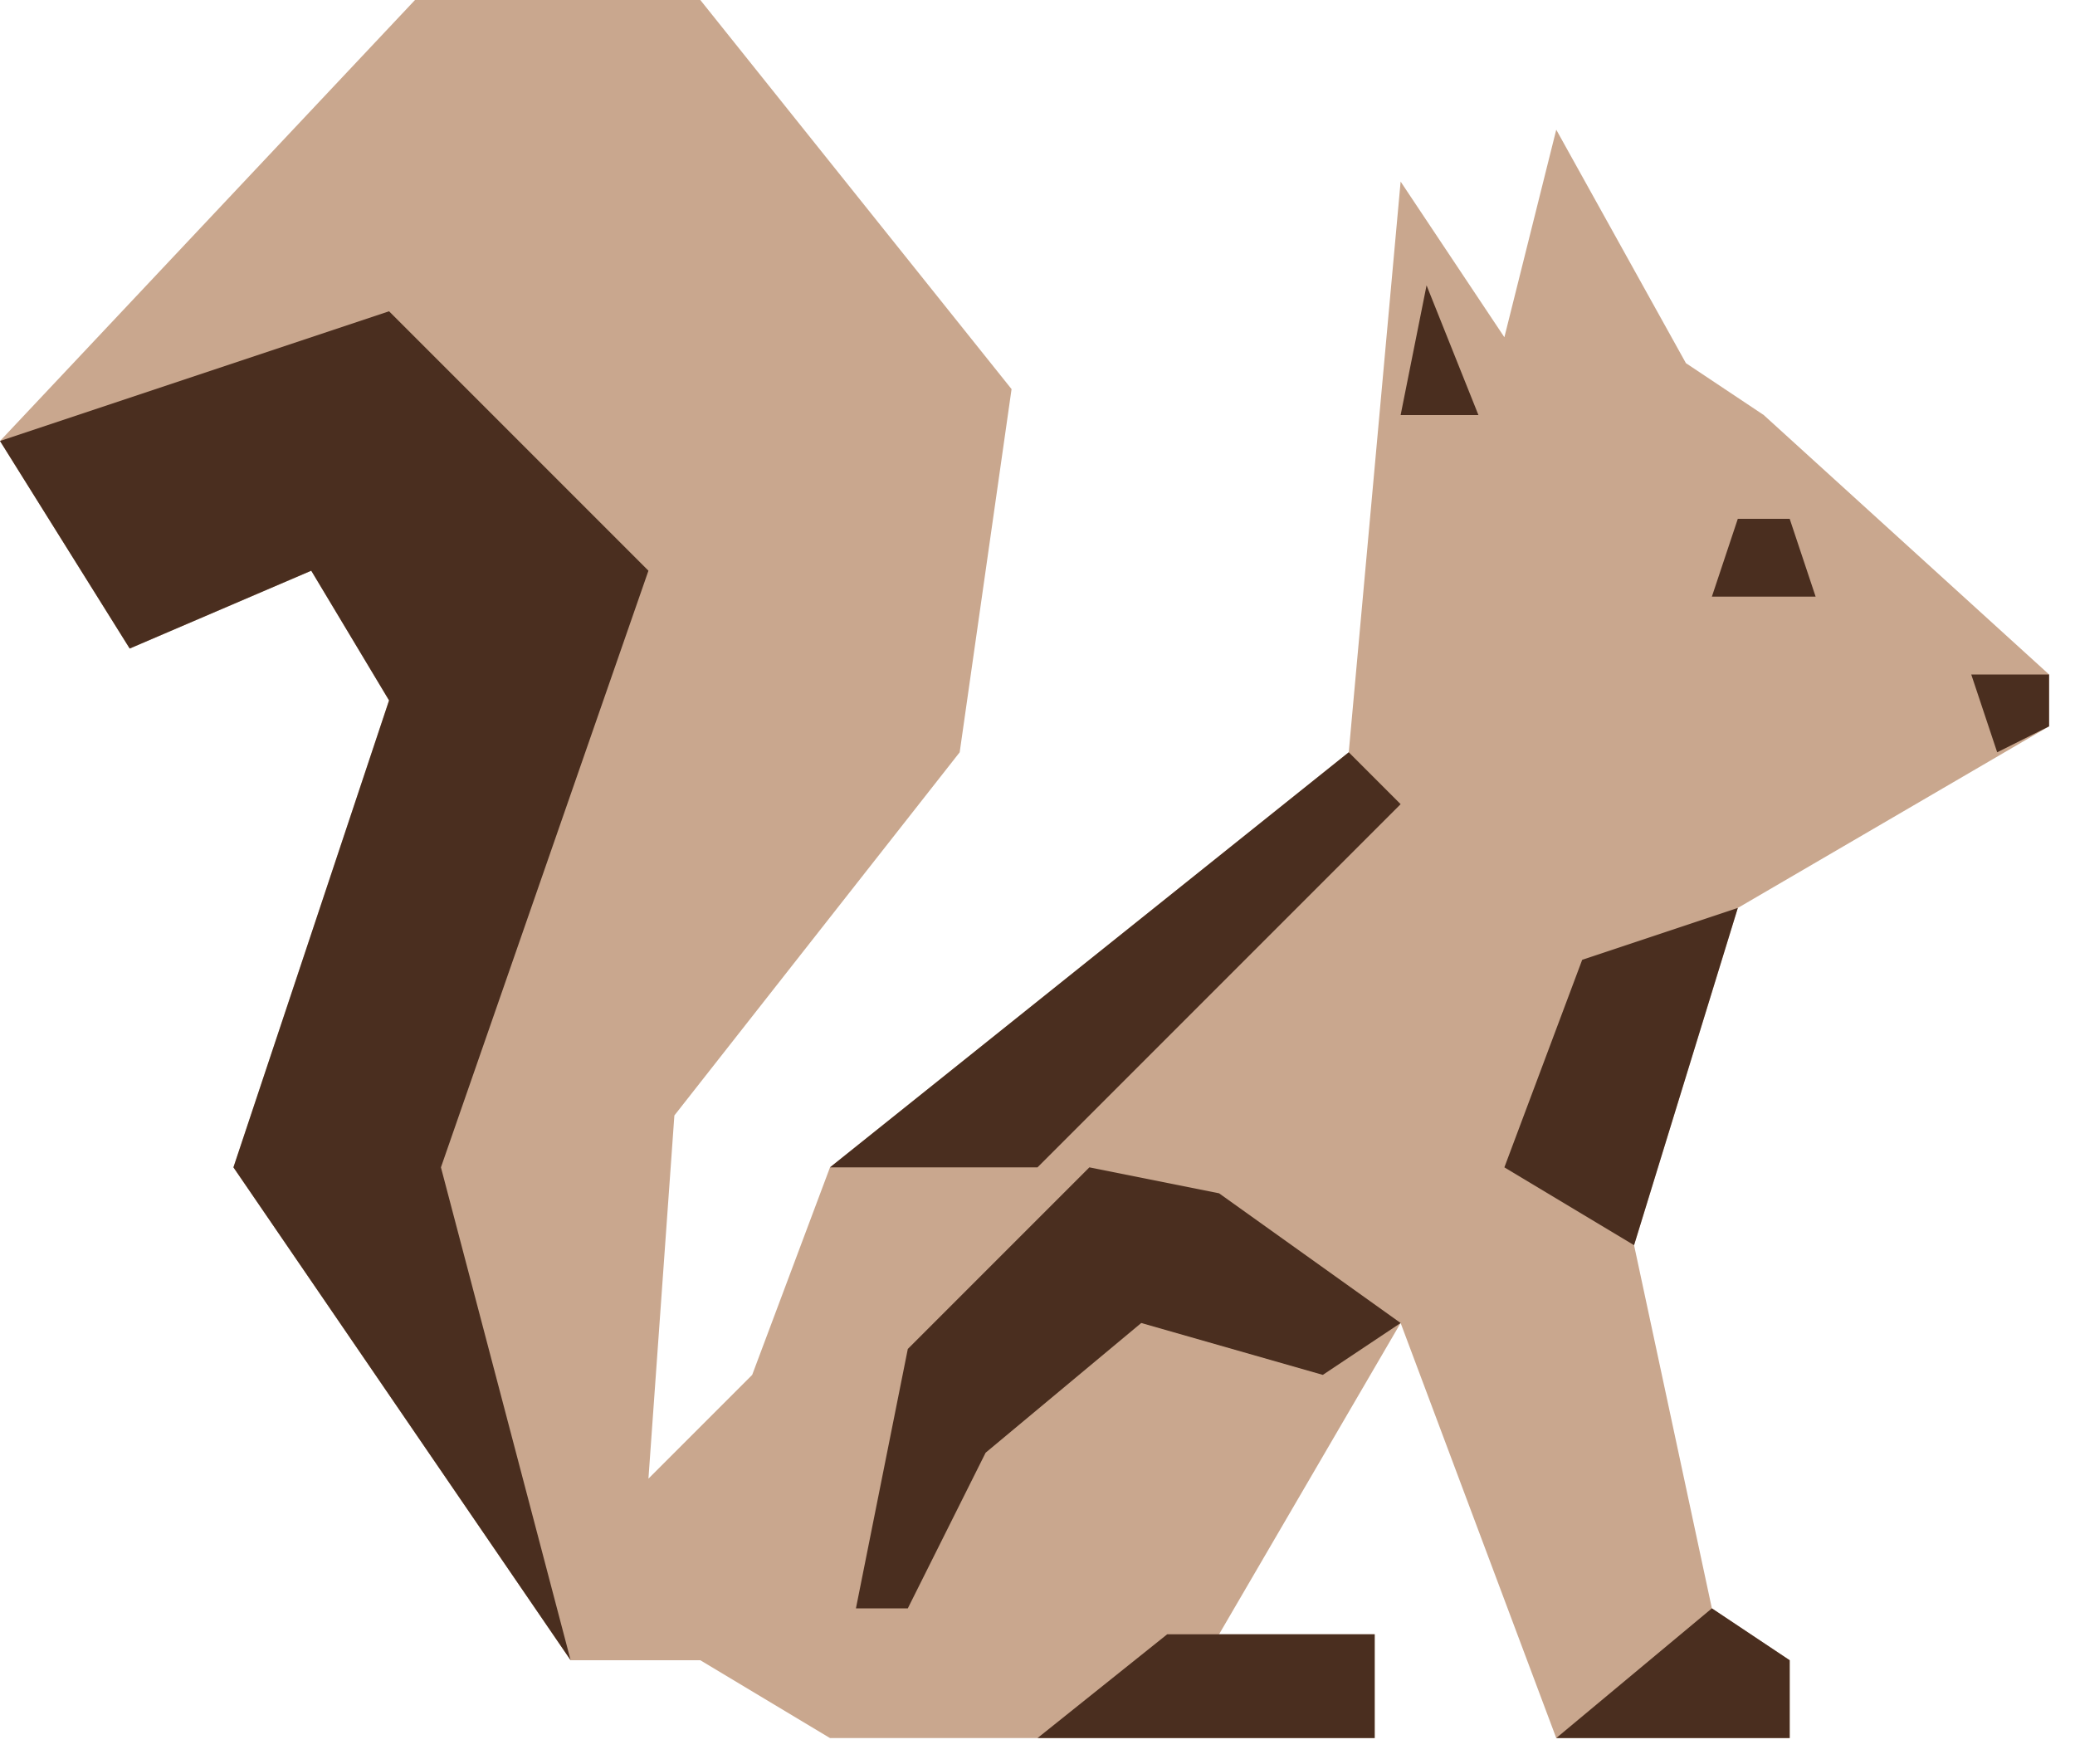
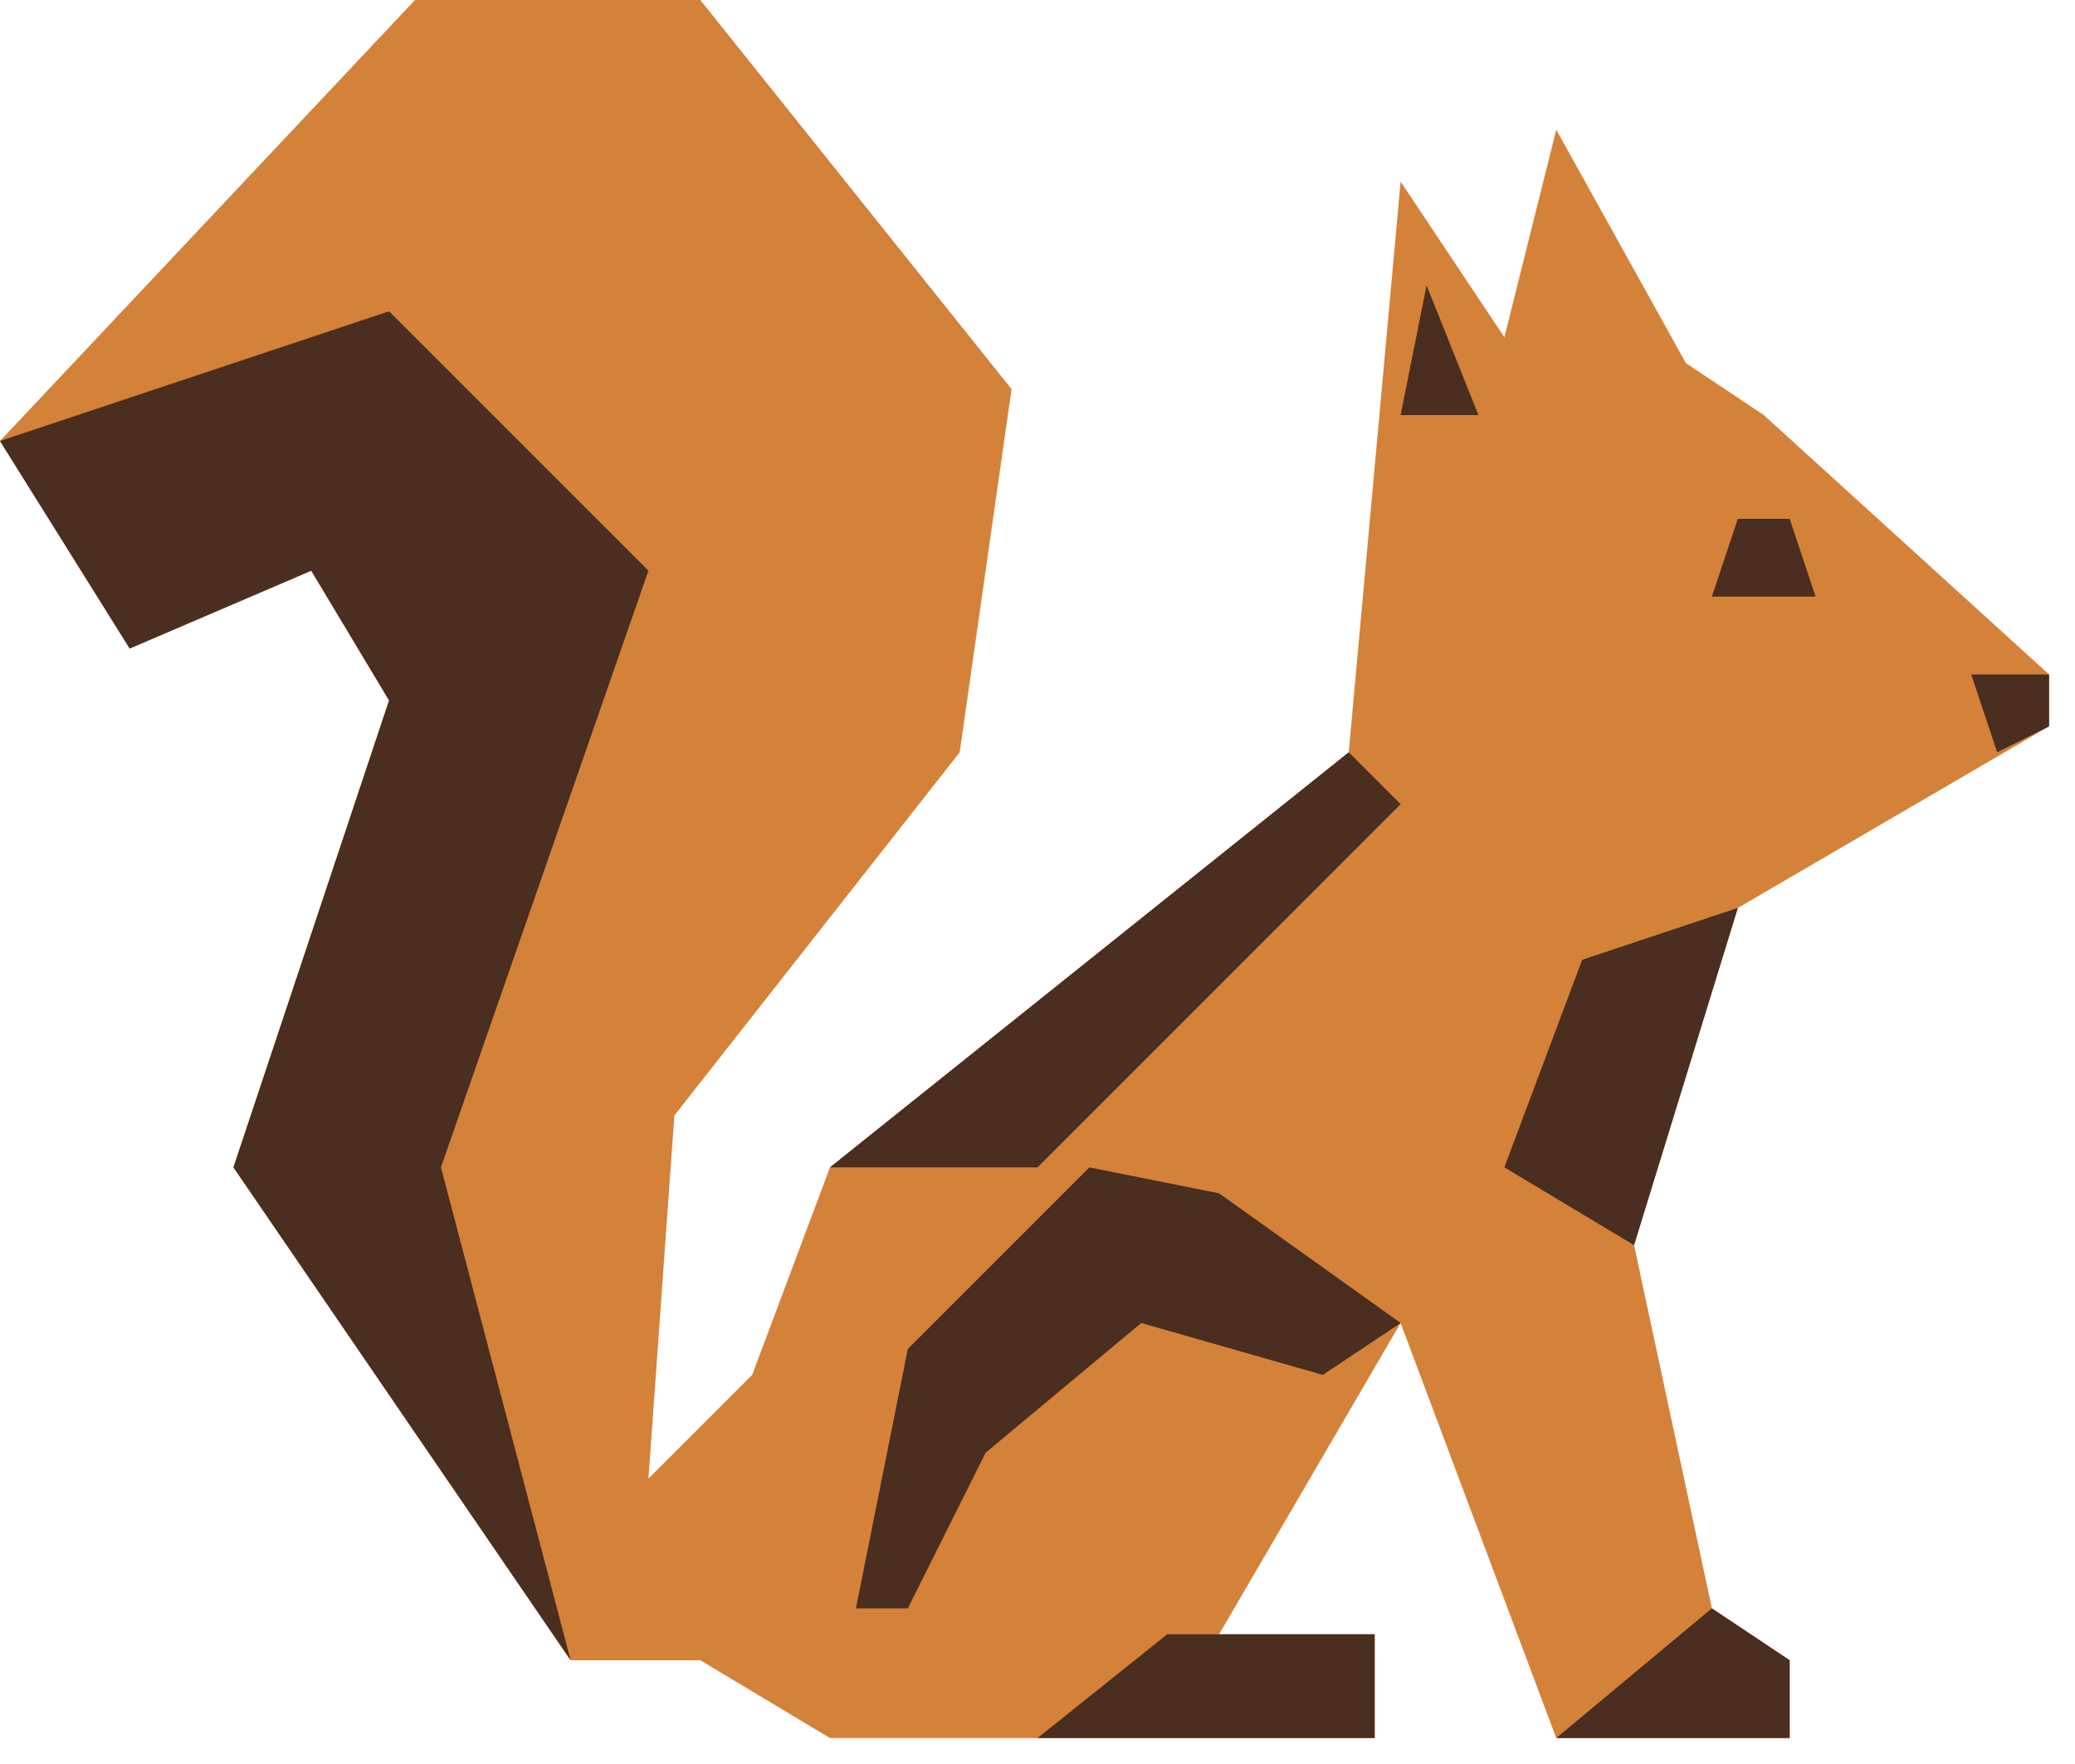
<svg xmlns="http://www.w3.org/2000/svg" version="1.1" width="80" height="68">
-   <path d="  M 69 67   L 60 67  L 54 51  L 47 63  L 53 63  L 53 67  L 32 67  L 27 64  L 22 64  L 9 45  L 15 27  L 12 22  L 5 25  L 0 17  L 16 0  L 27 0  L 39 15  L 37 29  L 26 43  L 25 57  L 29 53  L 32 45  L 52 29  L 54 7  L 58 13  L 60 5  L 65 14  L 68 16  L 79 26  L 79 28  L 67 35  L 63 48  L 66 62  L 69 64  Z " fill="#C9A78E" transform="translate(0,0)" />
+   <path d="  M 69 67   L 60 67  L 54 51  L 47 63  L 53 63  L 53 67  L 32 67  L 27 64  L 22 64  L 9 45  L 15 27  L 12 22  L 5 25  L 0 17  L 16 0  L 27 0  L 39 15  L 37 29  L 26 43  L 25 57  L 29 53  L 32 45  L 52 29  L 54 7  L 58 13  L 60 5  L 65 14  L 68 16  L 79 26  L 79 28  L 67 35  L 63 48  L 66 62  L 69 64  Z " fill="#D4813A" transform="translate(0,0)" />
  <path d="  M 69 67  L 60 67  L 66 62  L 69 64  Z " fill="#4a2e1f" transform="translate(0,0)" />
  <path d="  M 9 45  L 15 27  L 12 22  L 5 25  L 0 17  L 15 12  L 25 22  L 17 45  L 22 64  Z " fill="#4a2e1f" transform="translate(0,0)" />
  <path d="  M 79 26  L 79 28  L 77 29  L 76 26  Z " fill="#4a2e1f" transform="translate(0,0)" />
  <path d="  M 67 35  L 63 48  L 58 45  L 61 37  Z " fill="#4a2e1f" transform="translate(0,0)" />
  <path d="  M 32 45  L 52 29  L 54 31  L 40 45  Z " fill="#4a2e1f" transform="translate(0,0)" />
  <path d="  M 33 62  L 35 52  L 42 45  L 47 46  L 54 51  L 51 53  L 44 51  L 38 56  L 35 62  Z " fill="#4a2e1f" transform="translate(0,0)" />
  <path d="  M 54 16  L 55 11  L 57 16  Z " fill="#4a2e1f" transform="translate(0,0)" />
  <path d="  M 53 67  L 53 63  L 45 63  L 40 67  Z " fill="#4a2e1f" transform="translate(0,0)" />
  <path d="  M 67 20  L 69 20  L 70 23  L 66 23  Z " fill="#4a2e1f" transform="translate(0,0)" />
</svg>
